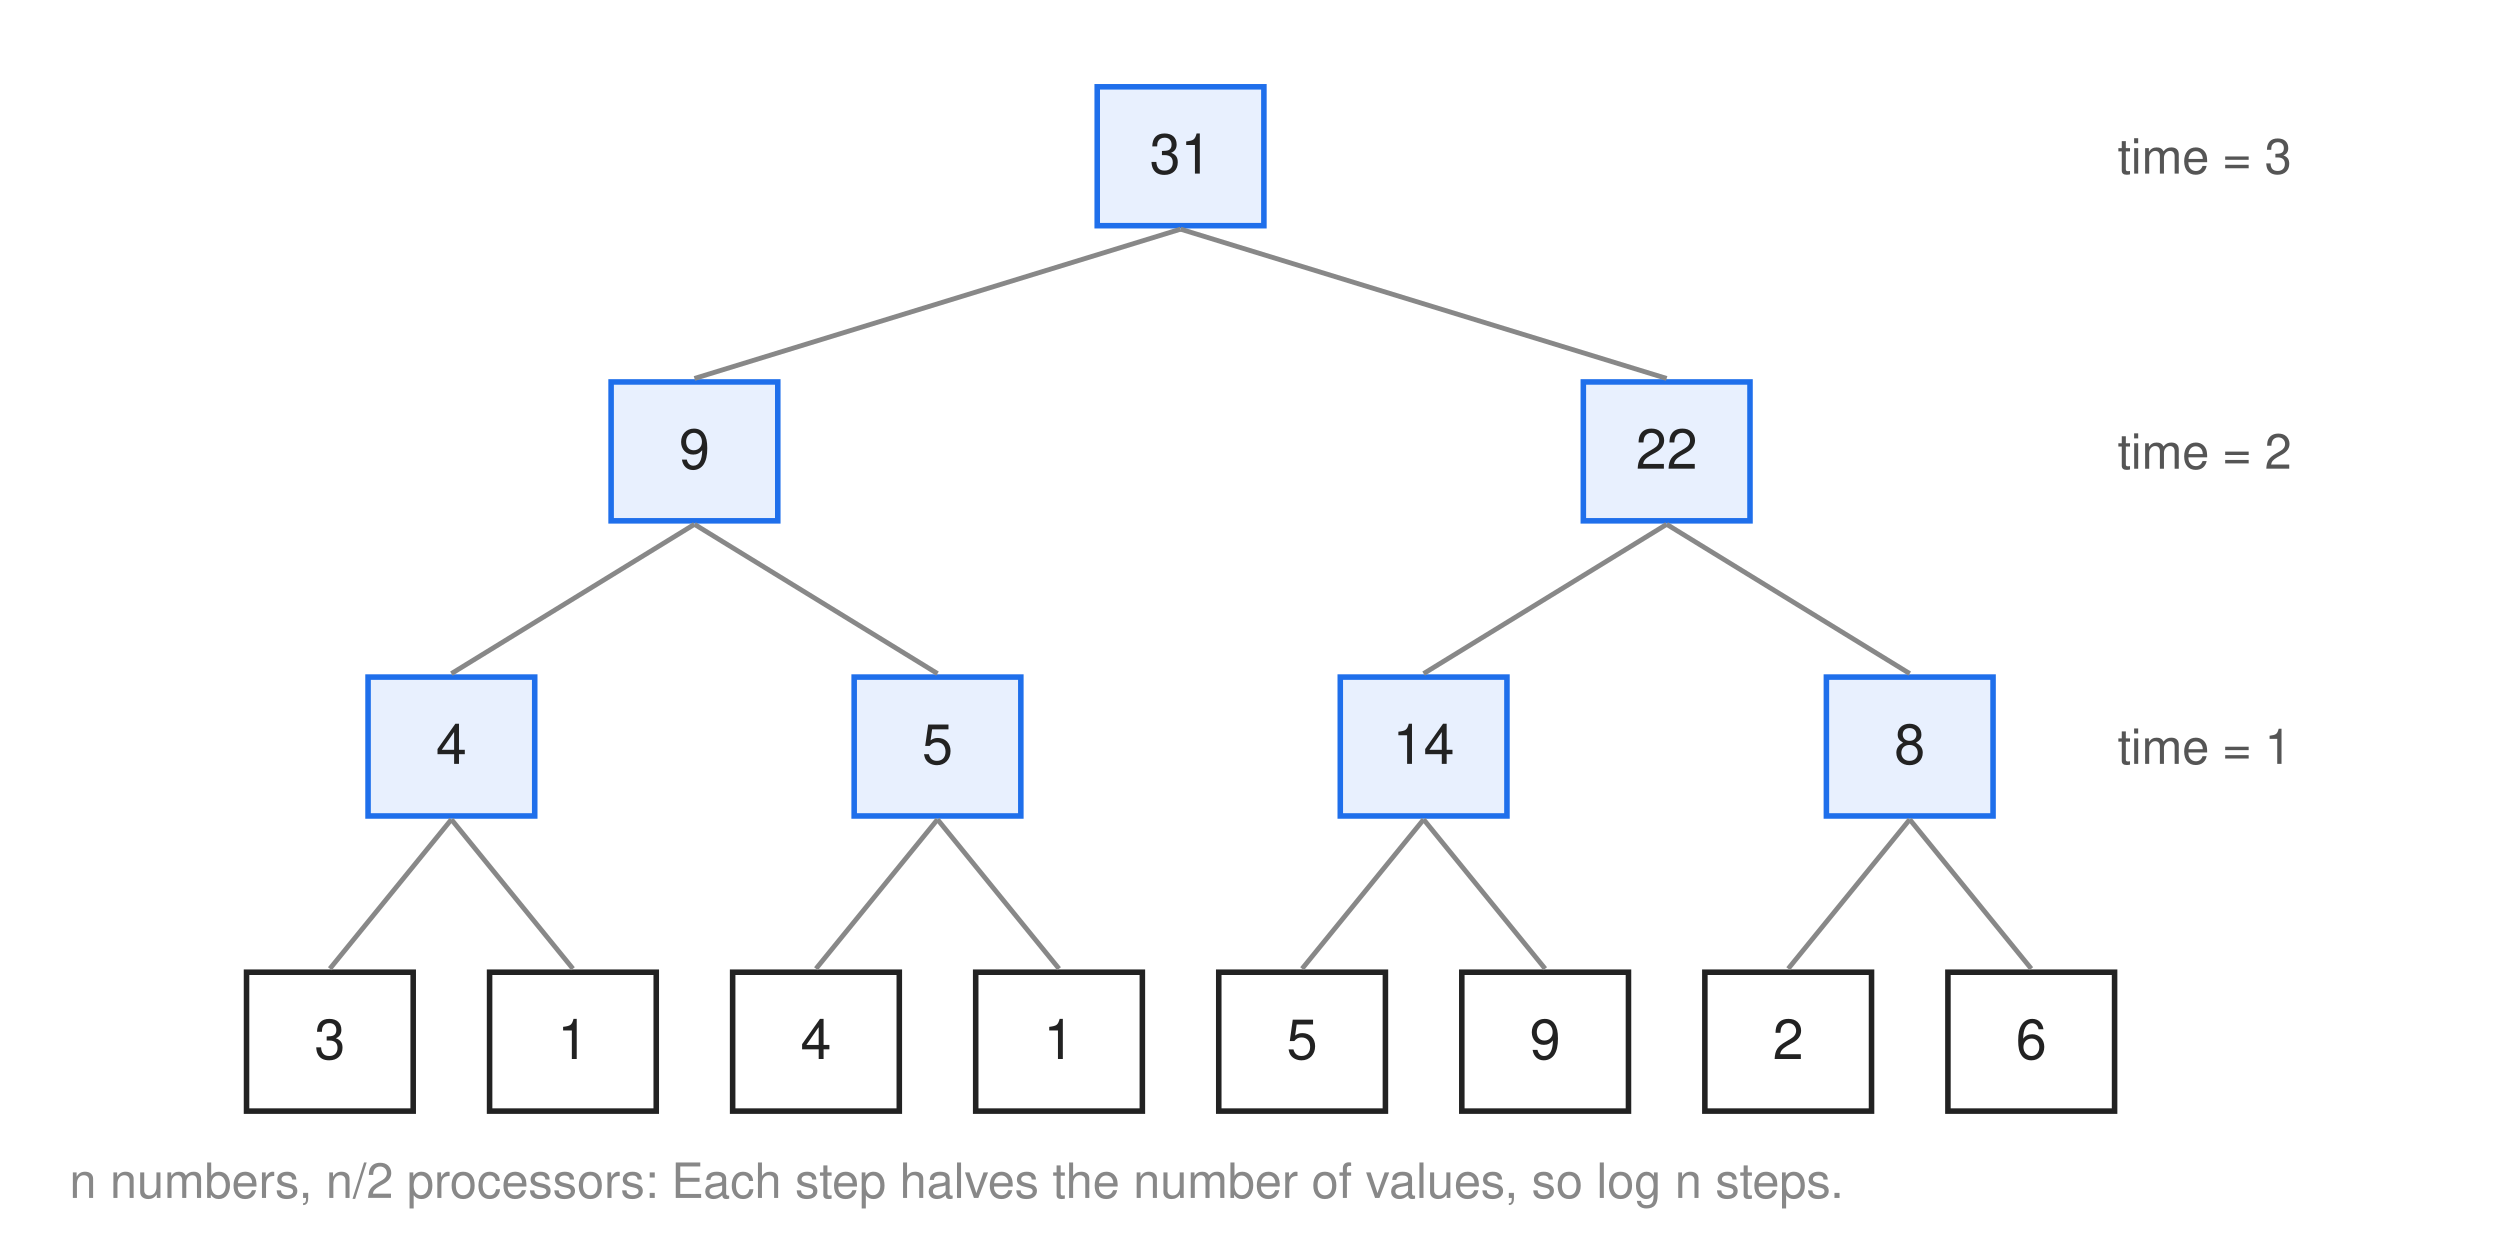
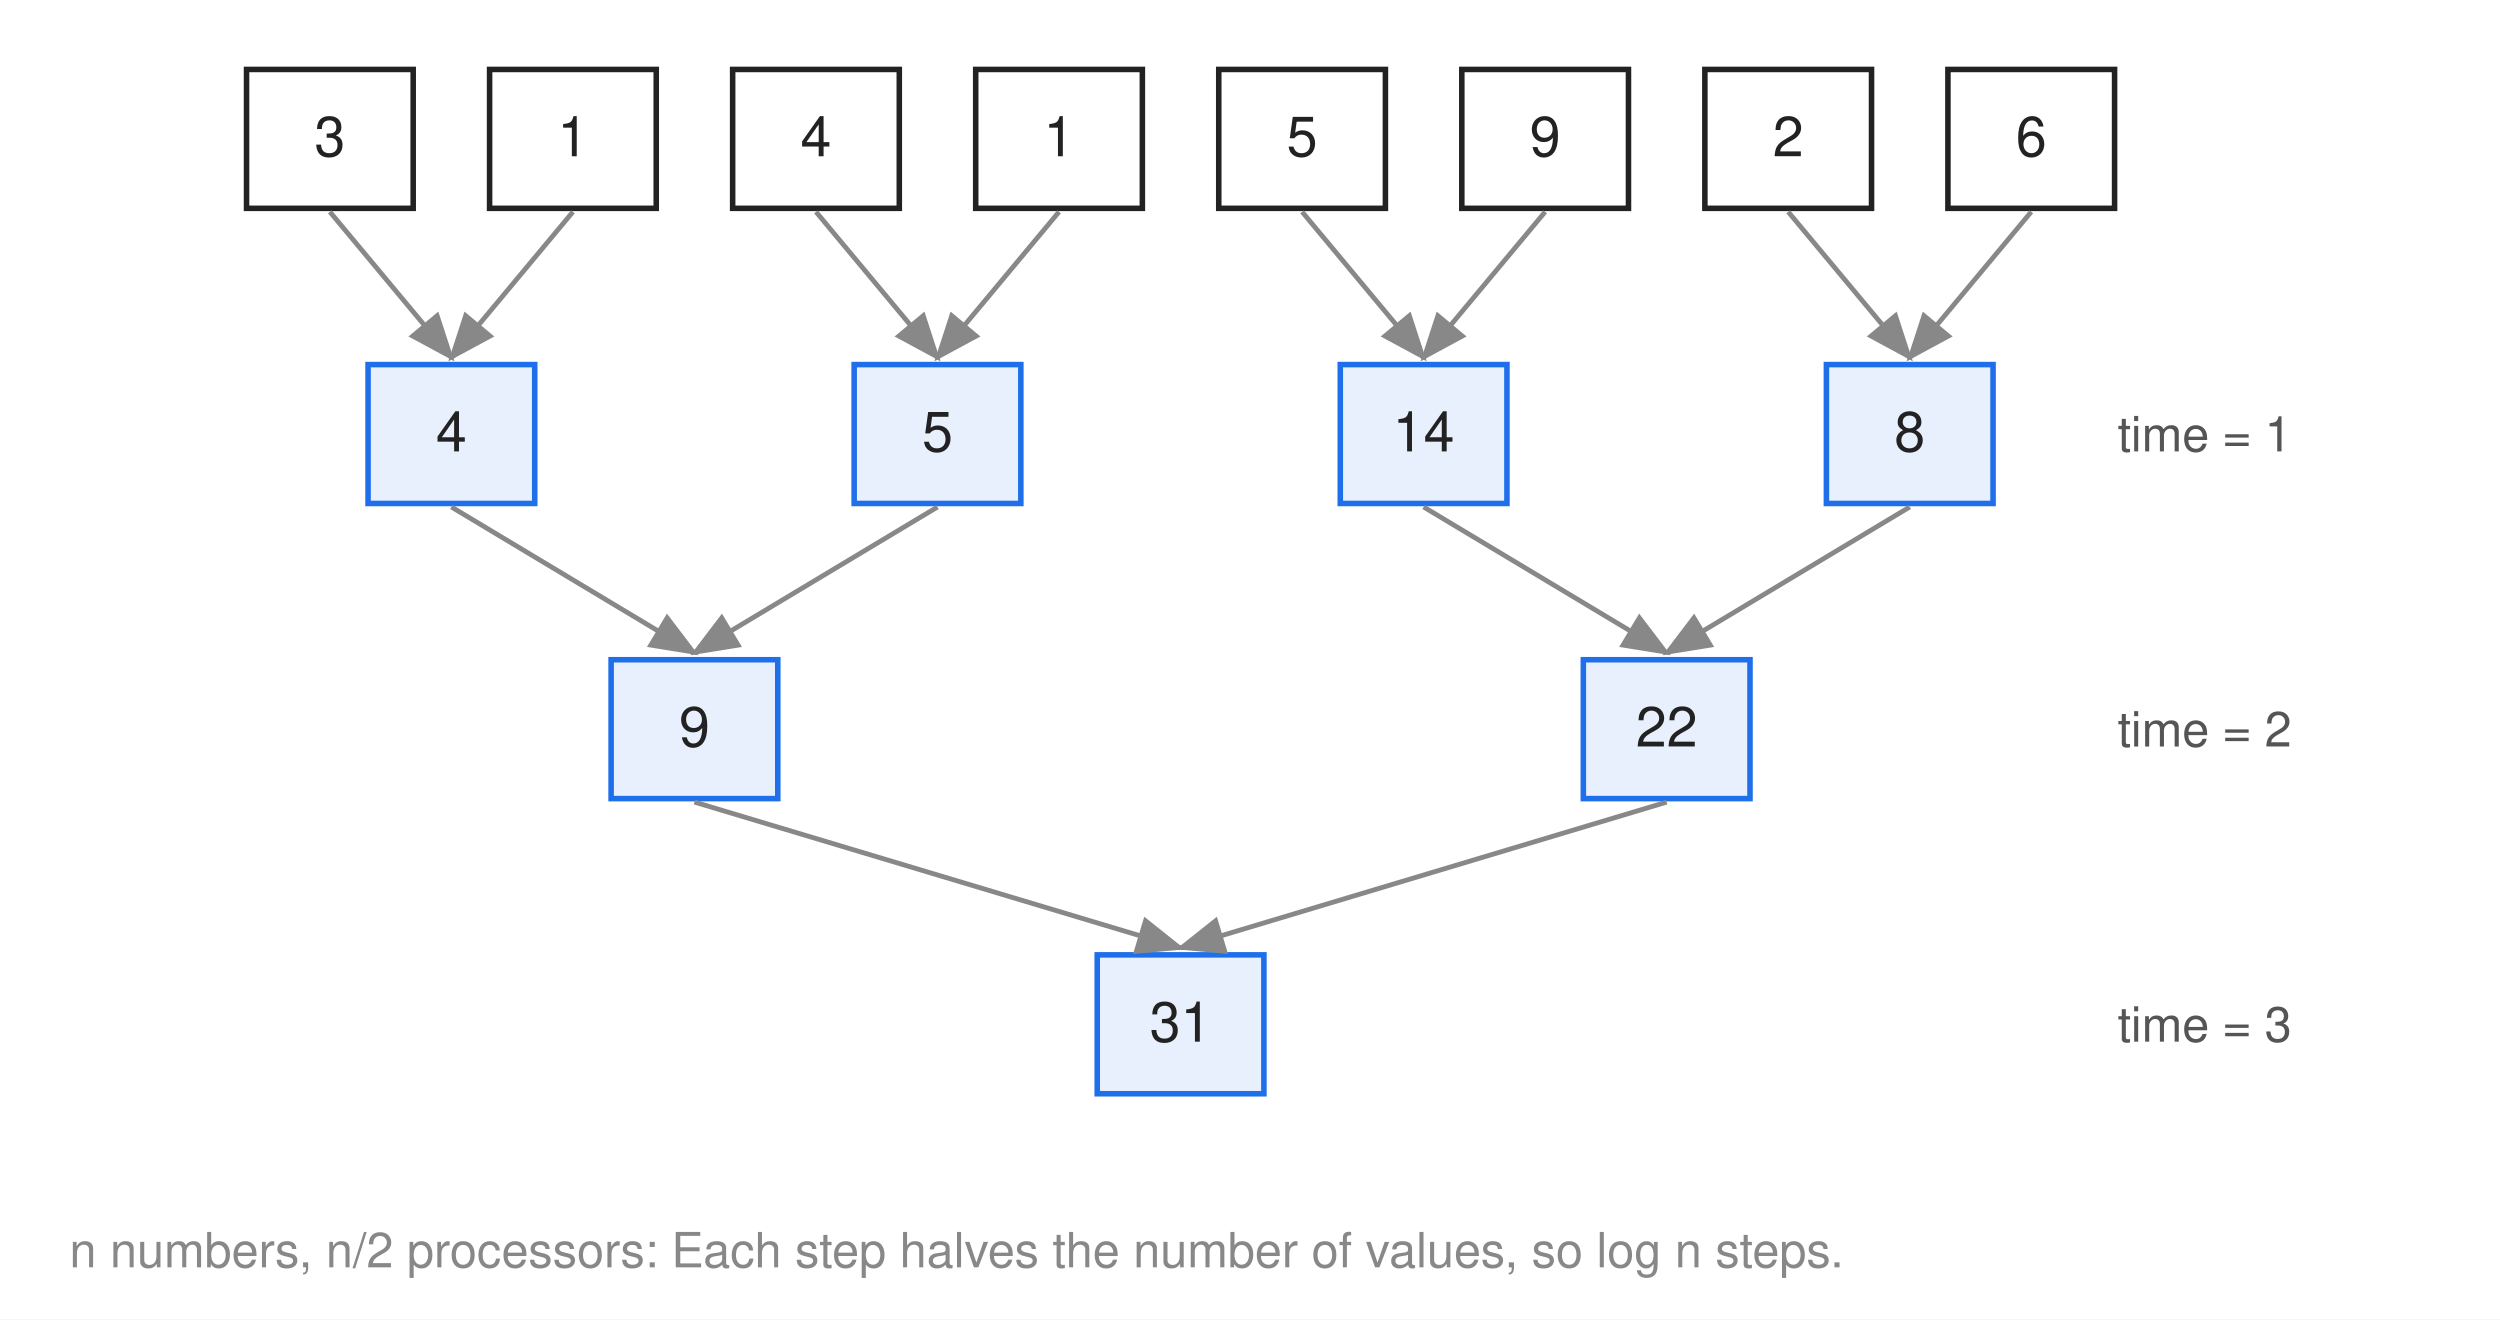
- <svg xmlns="http://www.w3.org/2000/svg" width="720" height="360" viewBox="0 0 720 360">
-   <rect width="720" height="360" fill="white" />
+ <svg xmlns="http://www.w3.org/2000/svg" width="720" height="380" viewBox="0 0 720 380">
+   <rect width="720" height="380" fill="white" />
  <defs>
    <marker id="ar" markerWidth="10" markerHeight="8" refX="9" refY="4" orient="auto">
      <path d="M0,0 L10,4 L0,8 z" fill="#222222" />
    </marker>
    <marker id="arg" markerWidth="10" markerHeight="8" refX="9" refY="4" orient="auto">
      <path d="M0,0 L10,4 L0,8 z" fill="#888888" />
    </marker>
  </defs>
-   <rect x="71.0" y="280" width="48" height="40" fill="white" stroke="#222222" stroke-width="1.6" />
-   <text x="95.0" y="305.0" font-size="16" text-anchor="middle" fill="#222222" font-weight="normal" font-style="normal" font-family="Helvetica, Arial, sans-serif">3</text>
-   <rect x="141.0" y="280" width="48" height="40" fill="white" stroke="#222222" stroke-width="1.6" />
-   <text x="165.0" y="305.0" font-size="16" text-anchor="middle" fill="#222222" font-weight="normal" font-style="normal" font-family="Helvetica, Arial, sans-serif">1</text>
-   <rect x="211.0" y="280" width="48" height="40" fill="white" stroke="#222222" stroke-width="1.6" />
-   <text x="235.0" y="305.0" font-size="16" text-anchor="middle" fill="#222222" font-weight="normal" font-style="normal" font-family="Helvetica, Arial, sans-serif">4</text>
-   <rect x="281.0" y="280" width="48" height="40" fill="white" stroke="#222222" stroke-width="1.6" />
-   <text x="305.0" y="305.0" font-size="16" text-anchor="middle" fill="#222222" font-weight="normal" font-style="normal" font-family="Helvetica, Arial, sans-serif">1</text>
-   <rect x="351.0" y="280" width="48" height="40" fill="white" stroke="#222222" stroke-width="1.6" />
-   <text x="375.0" y="305.0" font-size="16" text-anchor="middle" fill="#222222" font-weight="normal" font-style="normal" font-family="Helvetica, Arial, sans-serif">5</text>
-   <rect x="421.0" y="280" width="48" height="40" fill="white" stroke="#222222" stroke-width="1.6" />
-   <text x="445.0" y="305.0" font-size="16" text-anchor="middle" fill="#222222" font-weight="normal" font-style="normal" font-family="Helvetica, Arial, sans-serif">9</text>
-   <rect x="491.0" y="280" width="48" height="40" fill="white" stroke="#222222" stroke-width="1.6" />
-   <text x="515.0" y="305.0" font-size="16" text-anchor="middle" fill="#222222" font-weight="normal" font-style="normal" font-family="Helvetica, Arial, sans-serif">2</text>
-   <rect x="561.0" y="280" width="48" height="40" fill="white" stroke="#222222" stroke-width="1.6" />
-   <text x="585.0" y="305.0" font-size="16" text-anchor="middle" fill="#222222" font-weight="normal" font-style="normal" font-family="Helvetica, Arial, sans-serif">6</text>
-   <rect x="106.0" y="195" width="48" height="40" fill="#e8f0fe" stroke="#1f6feb" stroke-width="1.6" />
-   <text x="130.0" y="220.0" font-size="16" text-anchor="middle" fill="#222222" font-weight="normal" font-style="normal" font-family="Helvetica, Arial, sans-serif">4</text>
-   <line x1="95.0" y1="279" x2="130.0" y2="236" stroke="#888888" stroke-width="1.4" />
-   <line x1="165.0" y1="279" x2="130.0" y2="236" stroke="#888888" stroke-width="1.4" />
-   <rect x="246.0" y="195" width="48" height="40" fill="#e8f0fe" stroke="#1f6feb" stroke-width="1.6" />
-   <text x="270.0" y="220.0" font-size="16" text-anchor="middle" fill="#222222" font-weight="normal" font-style="normal" font-family="Helvetica, Arial, sans-serif">5</text>
-   <line x1="235.0" y1="279" x2="270.0" y2="236" stroke="#888888" stroke-width="1.4" />
-   <line x1="305.0" y1="279" x2="270.0" y2="236" stroke="#888888" stroke-width="1.4" />
-   <rect x="386.0" y="195" width="48" height="40" fill="#e8f0fe" stroke="#1f6feb" stroke-width="1.6" />
-   <text x="410.0" y="220.0" font-size="16" text-anchor="middle" fill="#222222" font-weight="normal" font-style="normal" font-family="Helvetica, Arial, sans-serif">14</text>
-   <line x1="375.0" y1="279" x2="410.0" y2="236" stroke="#888888" stroke-width="1.4" />
-   <line x1="445.0" y1="279" x2="410.0" y2="236" stroke="#888888" stroke-width="1.4" />
-   <rect x="526.0" y="195" width="48" height="40" fill="#e8f0fe" stroke="#1f6feb" stroke-width="1.6" />
-   <text x="550.0" y="220.0" font-size="16" text-anchor="middle" fill="#222222" font-weight="normal" font-style="normal" font-family="Helvetica, Arial, sans-serif">8</text>
-   <line x1="515.0" y1="279" x2="550.0" y2="236" stroke="#888888" stroke-width="1.4" />
-   <line x1="585.0" y1="279" x2="550.0" y2="236" stroke="#888888" stroke-width="1.4" />
-   <rect x="176.0" y="110" width="48" height="40" fill="#e8f0fe" stroke="#1f6feb" stroke-width="1.6" />
-   <text x="200.0" y="135.0" font-size="16" text-anchor="middle" fill="#222222" font-weight="normal" font-style="normal" font-family="Helvetica, Arial, sans-serif">9</text>
-   <line x1="130.0" y1="194" x2="200.0" y2="151" stroke="#888888" stroke-width="1.4" />
-   <line x1="270.0" y1="194" x2="200.0" y2="151" stroke="#888888" stroke-width="1.4" />
-   <rect x="456.0" y="110" width="48" height="40" fill="#e8f0fe" stroke="#1f6feb" stroke-width="1.6" />
-   <text x="480.0" y="135.0" font-size="16" text-anchor="middle" fill="#222222" font-weight="normal" font-style="normal" font-family="Helvetica, Arial, sans-serif">22</text>
-   <line x1="410.0" y1="194" x2="480.0" y2="151" stroke="#888888" stroke-width="1.4" />
-   <line x1="550.0" y1="194" x2="480.0" y2="151" stroke="#888888" stroke-width="1.4" />
-   <rect x="316.0" y="25" width="48" height="40" fill="#e8f0fe" stroke="#1f6feb" stroke-width="1.6" />
-   <text x="340.0" y="50.0" font-size="16" text-anchor="middle" fill="#222222" font-weight="normal" font-style="normal" font-family="Helvetica, Arial, sans-serif">31</text>
-   <line x1="200.0" y1="109" x2="340.0" y2="66" stroke="#888888" stroke-width="1.4" />
-   <line x1="480.0" y1="109" x2="340.0" y2="66" stroke="#888888" stroke-width="1.4" />
-   <text x="660" y="220" font-size="14" text-anchor="end" fill="#555555" font-weight="normal" font-style="normal" font-family="Helvetica, Arial, sans-serif">time = 1</text>
-   <text x="660" y="135" font-size="14" text-anchor="end" fill="#555555" font-weight="normal" font-style="normal" font-family="Helvetica, Arial, sans-serif">time = 2</text>
-   <text x="660" y="50" font-size="14" text-anchor="end" fill="#555555" font-weight="normal" font-style="normal" font-family="Helvetica, Arial, sans-serif">time = 3</text>
-   <text x="20" y="345" font-size="14" text-anchor="start" fill="#888888" font-weight="normal" font-style="normal" font-family="Helvetica, Arial, sans-serif">n numbers, n/2 processors: Each step halves the number of values, so log n steps.</text>
+   <rect x="71.0" y="20" width="48" height="40" fill="white" stroke="#222222" stroke-width="1.6" />
+   <text x="95.0" y="45.0" font-size="16" text-anchor="middle" fill="#222222" font-weight="normal" font-style="normal" font-family="Helvetica, Arial, sans-serif">3</text>
+   <rect x="141.0" y="20" width="48" height="40" fill="white" stroke="#222222" stroke-width="1.6" />
+   <text x="165.0" y="45.0" font-size="16" text-anchor="middle" fill="#222222" font-weight="normal" font-style="normal" font-family="Helvetica, Arial, sans-serif">1</text>
+   <rect x="211.0" y="20" width="48" height="40" fill="white" stroke="#222222" stroke-width="1.6" />
+   <text x="235.0" y="45.0" font-size="16" text-anchor="middle" fill="#222222" font-weight="normal" font-style="normal" font-family="Helvetica, Arial, sans-serif">4</text>
+   <rect x="281.0" y="20" width="48" height="40" fill="white" stroke="#222222" stroke-width="1.6" />
+   <text x="305.0" y="45.0" font-size="16" text-anchor="middle" fill="#222222" font-weight="normal" font-style="normal" font-family="Helvetica, Arial, sans-serif">1</text>
+   <rect x="351.0" y="20" width="48" height="40" fill="white" stroke="#222222" stroke-width="1.6" />
+   <text x="375.0" y="45.0" font-size="16" text-anchor="middle" fill="#222222" font-weight="normal" font-style="normal" font-family="Helvetica, Arial, sans-serif">5</text>
+   <rect x="421.0" y="20" width="48" height="40" fill="white" stroke="#222222" stroke-width="1.6" />
+   <text x="445.0" y="45.0" font-size="16" text-anchor="middle" fill="#222222" font-weight="normal" font-style="normal" font-family="Helvetica, Arial, sans-serif">9</text>
+   <rect x="491.0" y="20" width="48" height="40" fill="white" stroke="#222222" stroke-width="1.6" />
+   <text x="515.0" y="45.0" font-size="16" text-anchor="middle" fill="#222222" font-weight="normal" font-style="normal" font-family="Helvetica, Arial, sans-serif">2</text>
+   <rect x="561.0" y="20" width="48" height="40" fill="white" stroke="#222222" stroke-width="1.6" />
+   <text x="585.0" y="45.0" font-size="16" text-anchor="middle" fill="#222222" font-weight="normal" font-style="normal" font-family="Helvetica, Arial, sans-serif">6</text>
+   <rect x="106.0" y="105" width="48" height="40" fill="#e8f0fe" stroke="#1f6feb" stroke-width="1.6" />
+   <text x="130.0" y="130.0" font-size="16" text-anchor="middle" fill="#222222" font-weight="normal" font-style="normal" font-family="Helvetica, Arial, sans-serif">4</text>
+   <line x1="95.0" y1="61" x2="130.0" y2="103" stroke="#888888" stroke-width="1.4" marker-end="url(#arg)" />
+   <line x1="165.0" y1="61" x2="130.0" y2="103" stroke="#888888" stroke-width="1.4" marker-end="url(#arg)" />
+   <rect x="246.0" y="105" width="48" height="40" fill="#e8f0fe" stroke="#1f6feb" stroke-width="1.6" />
+   <text x="270.0" y="130.0" font-size="16" text-anchor="middle" fill="#222222" font-weight="normal" font-style="normal" font-family="Helvetica, Arial, sans-serif">5</text>
+   <line x1="235.0" y1="61" x2="270.0" y2="103" stroke="#888888" stroke-width="1.4" marker-end="url(#arg)" />
+   <line x1="305.0" y1="61" x2="270.0" y2="103" stroke="#888888" stroke-width="1.4" marker-end="url(#arg)" />
+   <rect x="386.0" y="105" width="48" height="40" fill="#e8f0fe" stroke="#1f6feb" stroke-width="1.6" />
+   <text x="410.0" y="130.0" font-size="16" text-anchor="middle" fill="#222222" font-weight="normal" font-style="normal" font-family="Helvetica, Arial, sans-serif">14</text>
+   <line x1="375.0" y1="61" x2="410.0" y2="103" stroke="#888888" stroke-width="1.4" marker-end="url(#arg)" />
+   <line x1="445.0" y1="61" x2="410.0" y2="103" stroke="#888888" stroke-width="1.4" marker-end="url(#arg)" />
+   <rect x="526.0" y="105" width="48" height="40" fill="#e8f0fe" stroke="#1f6feb" stroke-width="1.6" />
+   <text x="550.0" y="130.0" font-size="16" text-anchor="middle" fill="#222222" font-weight="normal" font-style="normal" font-family="Helvetica, Arial, sans-serif">8</text>
+   <line x1="515.0" y1="61" x2="550.0" y2="103" stroke="#888888" stroke-width="1.4" marker-end="url(#arg)" />
+   <line x1="585.0" y1="61" x2="550.0" y2="103" stroke="#888888" stroke-width="1.4" marker-end="url(#arg)" />
+   <rect x="176.0" y="190" width="48" height="40" fill="#e8f0fe" stroke="#1f6feb" stroke-width="1.6" />
+   <text x="200.0" y="215.0" font-size="16" text-anchor="middle" fill="#222222" font-weight="normal" font-style="normal" font-family="Helvetica, Arial, sans-serif">9</text>
+   <line x1="130.0" y1="146" x2="200.0" y2="188" stroke="#888888" stroke-width="1.4" marker-end="url(#arg)" />
+   <line x1="270.0" y1="146" x2="200.0" y2="188" stroke="#888888" stroke-width="1.4" marker-end="url(#arg)" />
+   <rect x="456.0" y="190" width="48" height="40" fill="#e8f0fe" stroke="#1f6feb" stroke-width="1.6" />
+   <text x="480.0" y="215.0" font-size="16" text-anchor="middle" fill="#222222" font-weight="normal" font-style="normal" font-family="Helvetica, Arial, sans-serif">22</text>
+   <line x1="410.0" y1="146" x2="480.0" y2="188" stroke="#888888" stroke-width="1.4" marker-end="url(#arg)" />
+   <line x1="550.0" y1="146" x2="480.0" y2="188" stroke="#888888" stroke-width="1.4" marker-end="url(#arg)" />
+   <rect x="316.0" y="275" width="48" height="40" fill="#e8f0fe" stroke="#1f6feb" stroke-width="1.6" />
+   <text x="340.0" y="300.0" font-size="16" text-anchor="middle" fill="#222222" font-weight="normal" font-style="normal" font-family="Helvetica, Arial, sans-serif">31</text>
+   <line x1="200.0" y1="231" x2="340.0" y2="273" stroke="#888888" stroke-width="1.4" marker-end="url(#arg)" />
+   <line x1="480.0" y1="231" x2="340.0" y2="273" stroke="#888888" stroke-width="1.4" marker-end="url(#arg)" />
+   <text x="660" y="130" font-size="14" text-anchor="end" fill="#555555" font-weight="normal" font-style="normal" font-family="Helvetica, Arial, sans-serif">time = 1</text>
+   <text x="660" y="215" font-size="14" text-anchor="end" fill="#555555" font-weight="normal" font-style="normal" font-family="Helvetica, Arial, sans-serif">time = 2</text>
+   <text x="660" y="300" font-size="14" text-anchor="end" fill="#555555" font-weight="normal" font-style="normal" font-family="Helvetica, Arial, sans-serif">time = 3</text>
+   <text x="20" y="365" font-size="14" text-anchor="start" fill="#888888" font-weight="normal" font-style="normal" font-family="Helvetica, Arial, sans-serif">n numbers, n/2 processors: Each step halves the number of values, so log n steps.</text>
</svg>
